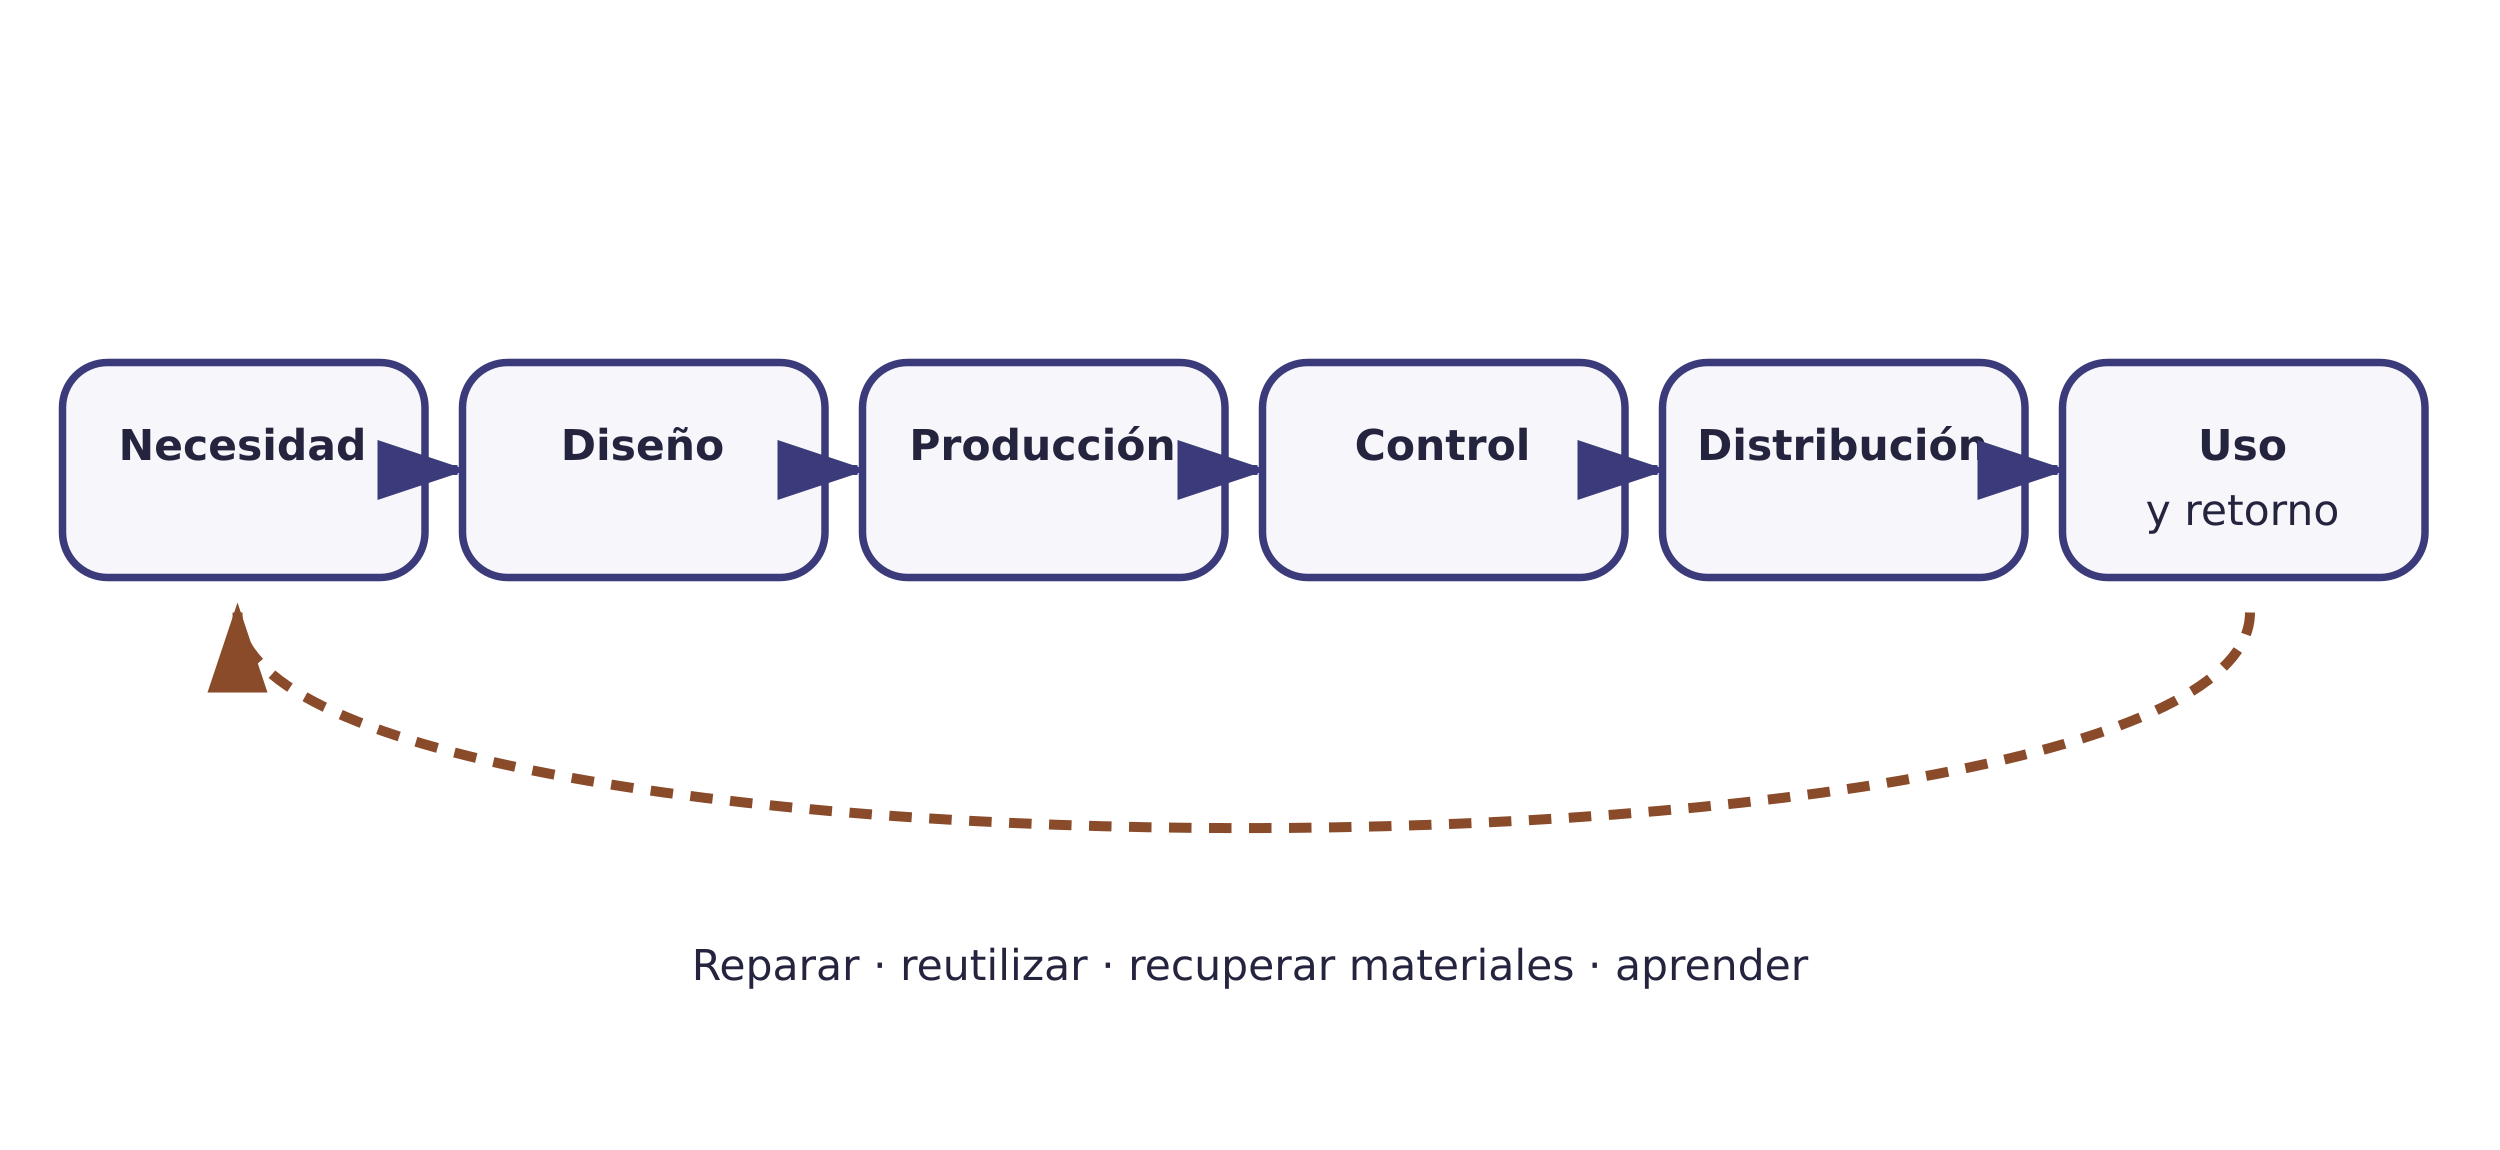
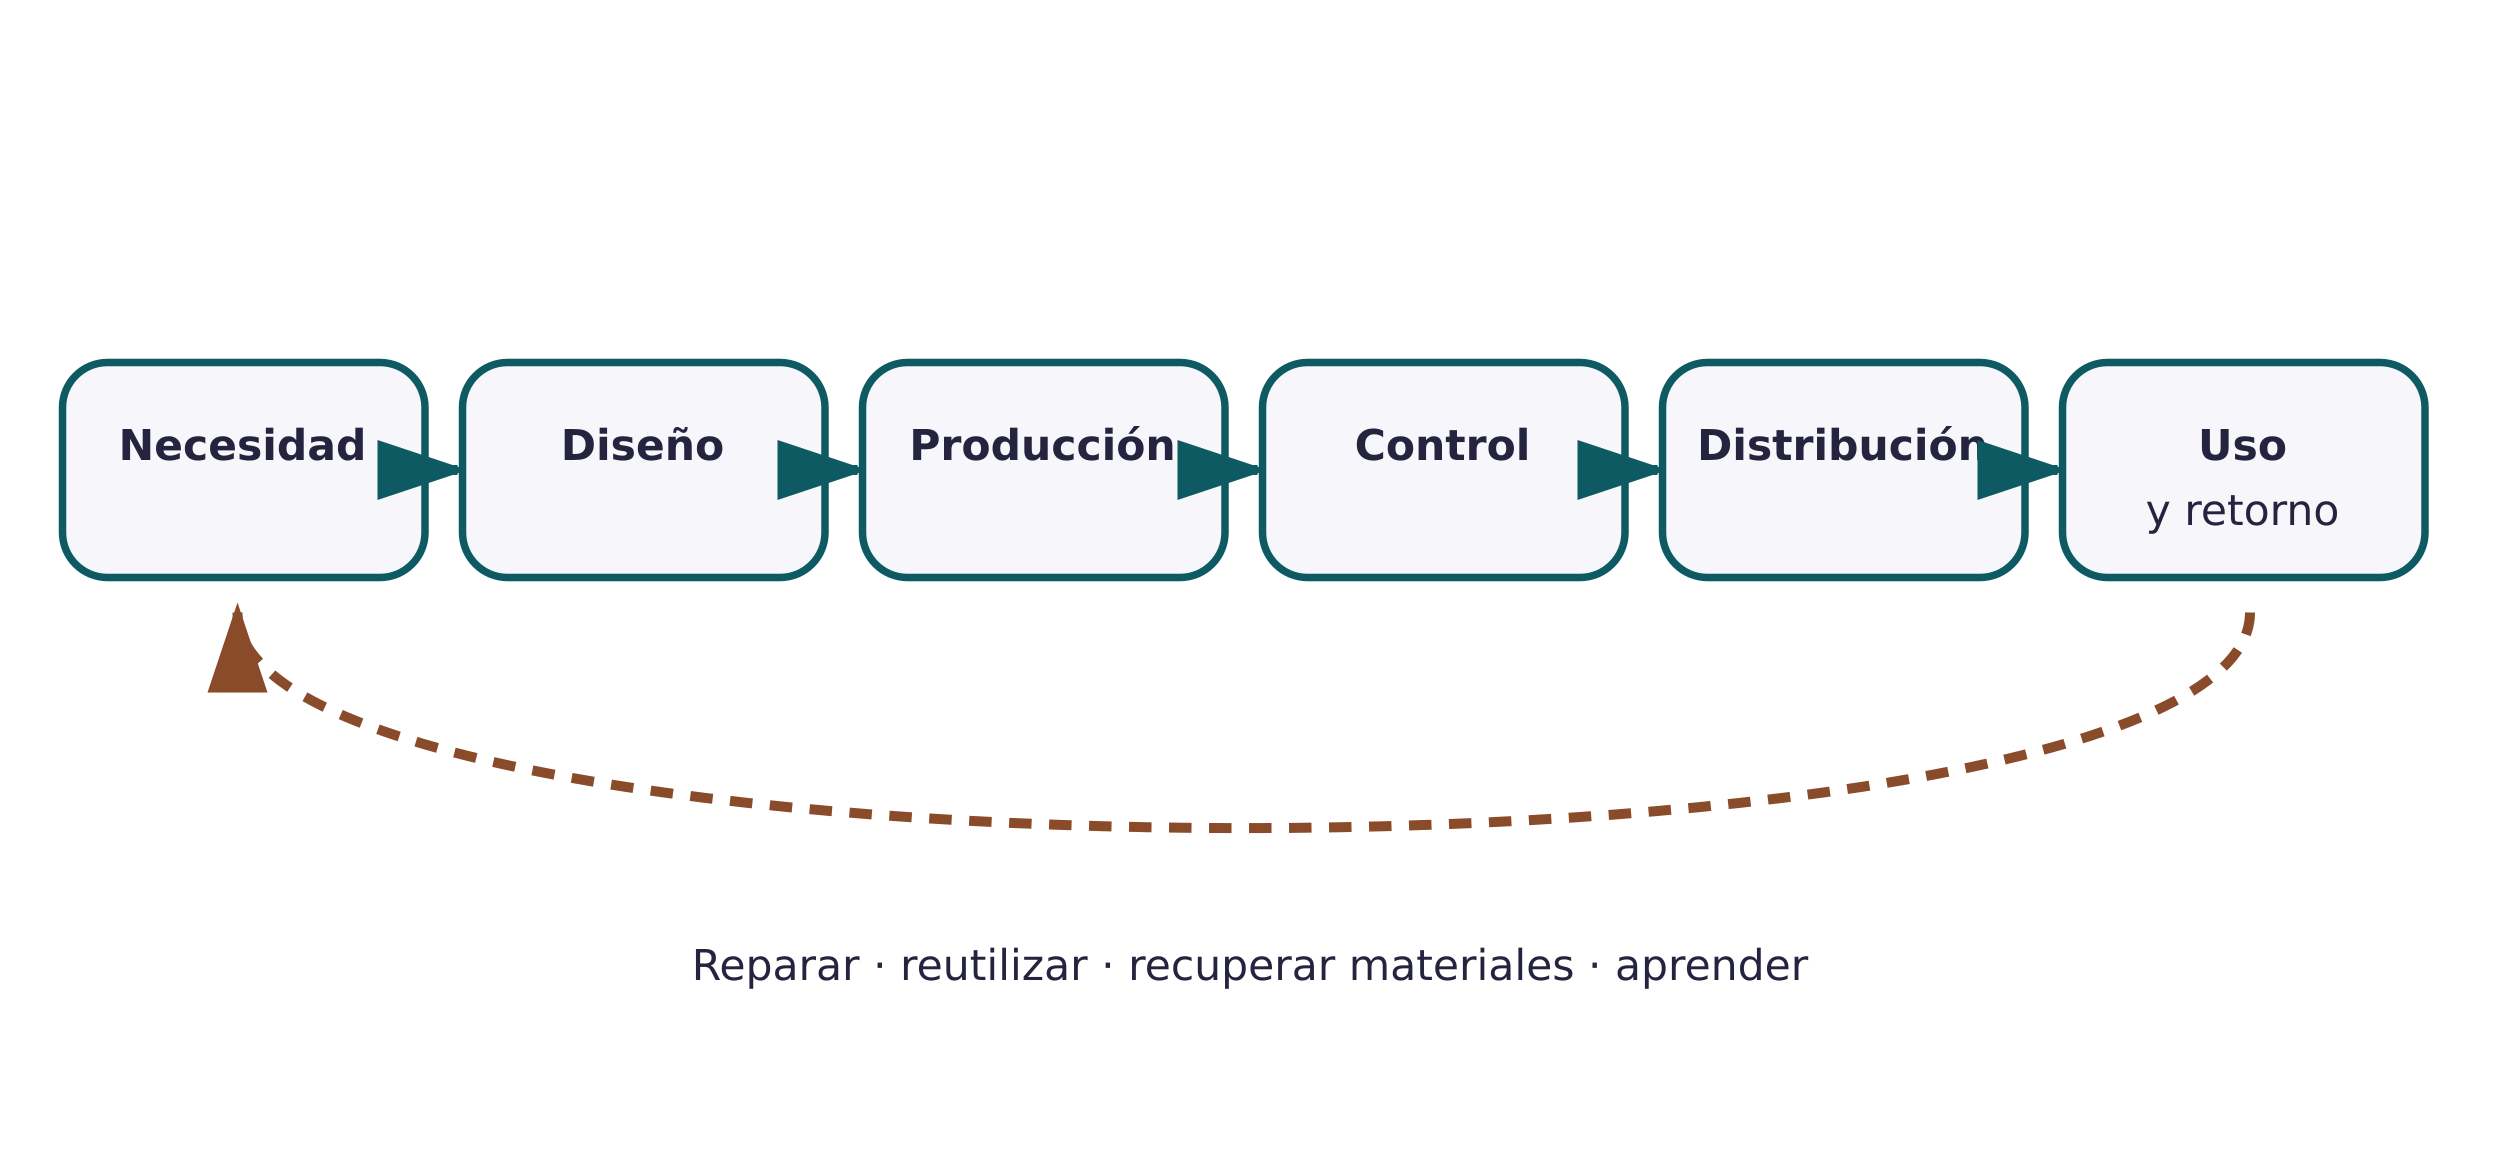
<svg xmlns="http://www.w3.org/2000/svg" viewBox="0 0 1000 460" role="img">
-   <style>text{font-family:Verdana,'DejaVu Sans',Arial,sans-serif;fill:#25243f} .t{font-size:23px;font-weight:700} .s{font-size:17px} .box{fill:#f7f6fb;stroke:#3b3a7a;stroke-width:3} .arr{stroke:#3b3a7a;stroke-width:4;fill:none;marker-end:url(#a)} .return{stroke:#8a4b2a;stroke-width:4;fill:none;stroke-dasharray:9 7;marker-end:url(#b)}</style>
+   <style>text{font-family:Verdana,'DejaVu Sans',Arial,sans-serif;fill:#25243f} .t{font-size:23px;font-weight:700} .s{font-size:17px} .box{fill:#f7f6fb;stroke:#0e5a63;stroke-width:3} .arr{stroke:#0e5a63;stroke-width:4;fill:none;marker-end:url(#a)} .return{stroke:#8a4b2a;stroke-width:4;fill:none;stroke-dasharray:9 7;marker-end:url(#b)}</style>
  <defs>
    <marker id="a" markerWidth="10" markerHeight="10" refX="8" refY="3" orient="auto">
-       <path d="M0,0 L0,6 L9,3 z" fill="#3b3a7a" />
+       <path d="M0,0 L0,6 L9,3 z" fill="#0e5a63" />
    </marker>
    <marker id="b" markerWidth="10" markerHeight="10" refX="8" refY="3" orient="auto">
      <path d="M0,0 L0,6 L9,3 z" fill="#8a4b2a" />
    </marker>
  </defs>
  <rect class="box" x="25" y="145" rx="18" width="145" height="86" />
  <text class="s" x="97" y="184" text-anchor="middle" font-weight="700">Necesidad</text>
  <path class="arr" d="M170 188 H183" />
  <rect class="box" x="185" y="145" rx="18" width="145" height="86" />
  <text class="s" x="257" y="184" text-anchor="middle" font-weight="700">Diseño</text>
  <path class="arr" d="M330 188 H343" />
  <rect class="box" x="345" y="145" rx="18" width="145" height="86" />
  <text class="s" x="417" y="184" text-anchor="middle" font-weight="700">Producción</text>
  <path class="arr" d="M490 188 H503" />
  <rect class="box" x="505" y="145" rx="18" width="145" height="86" />
  <text class="s" x="577" y="184" text-anchor="middle" font-weight="700">Control</text>
  <path class="arr" d="M650 188 H663" />
  <rect class="box" x="665" y="145" rx="18" width="145" height="86" />
  <text class="s" x="737" y="184" text-anchor="middle" font-weight="700">Distribución</text>
  <path class="arr" d="M810 188 H823" />
  <rect class="box" x="825" y="145" rx="18" width="145" height="86" />
  <text class="s" x="897" y="184" text-anchor="middle" font-weight="700">Uso</text>
  <text class="s" x="897" y="210" text-anchor="middle">y retorno</text>
  <path class="return" d="M900 245 C900 360 95 360 95 245" />
  <text class="s" x="500" y="392" text-anchor="middle">Reparar · reutilizar · recuperar materiales · aprender</text>
</svg>
